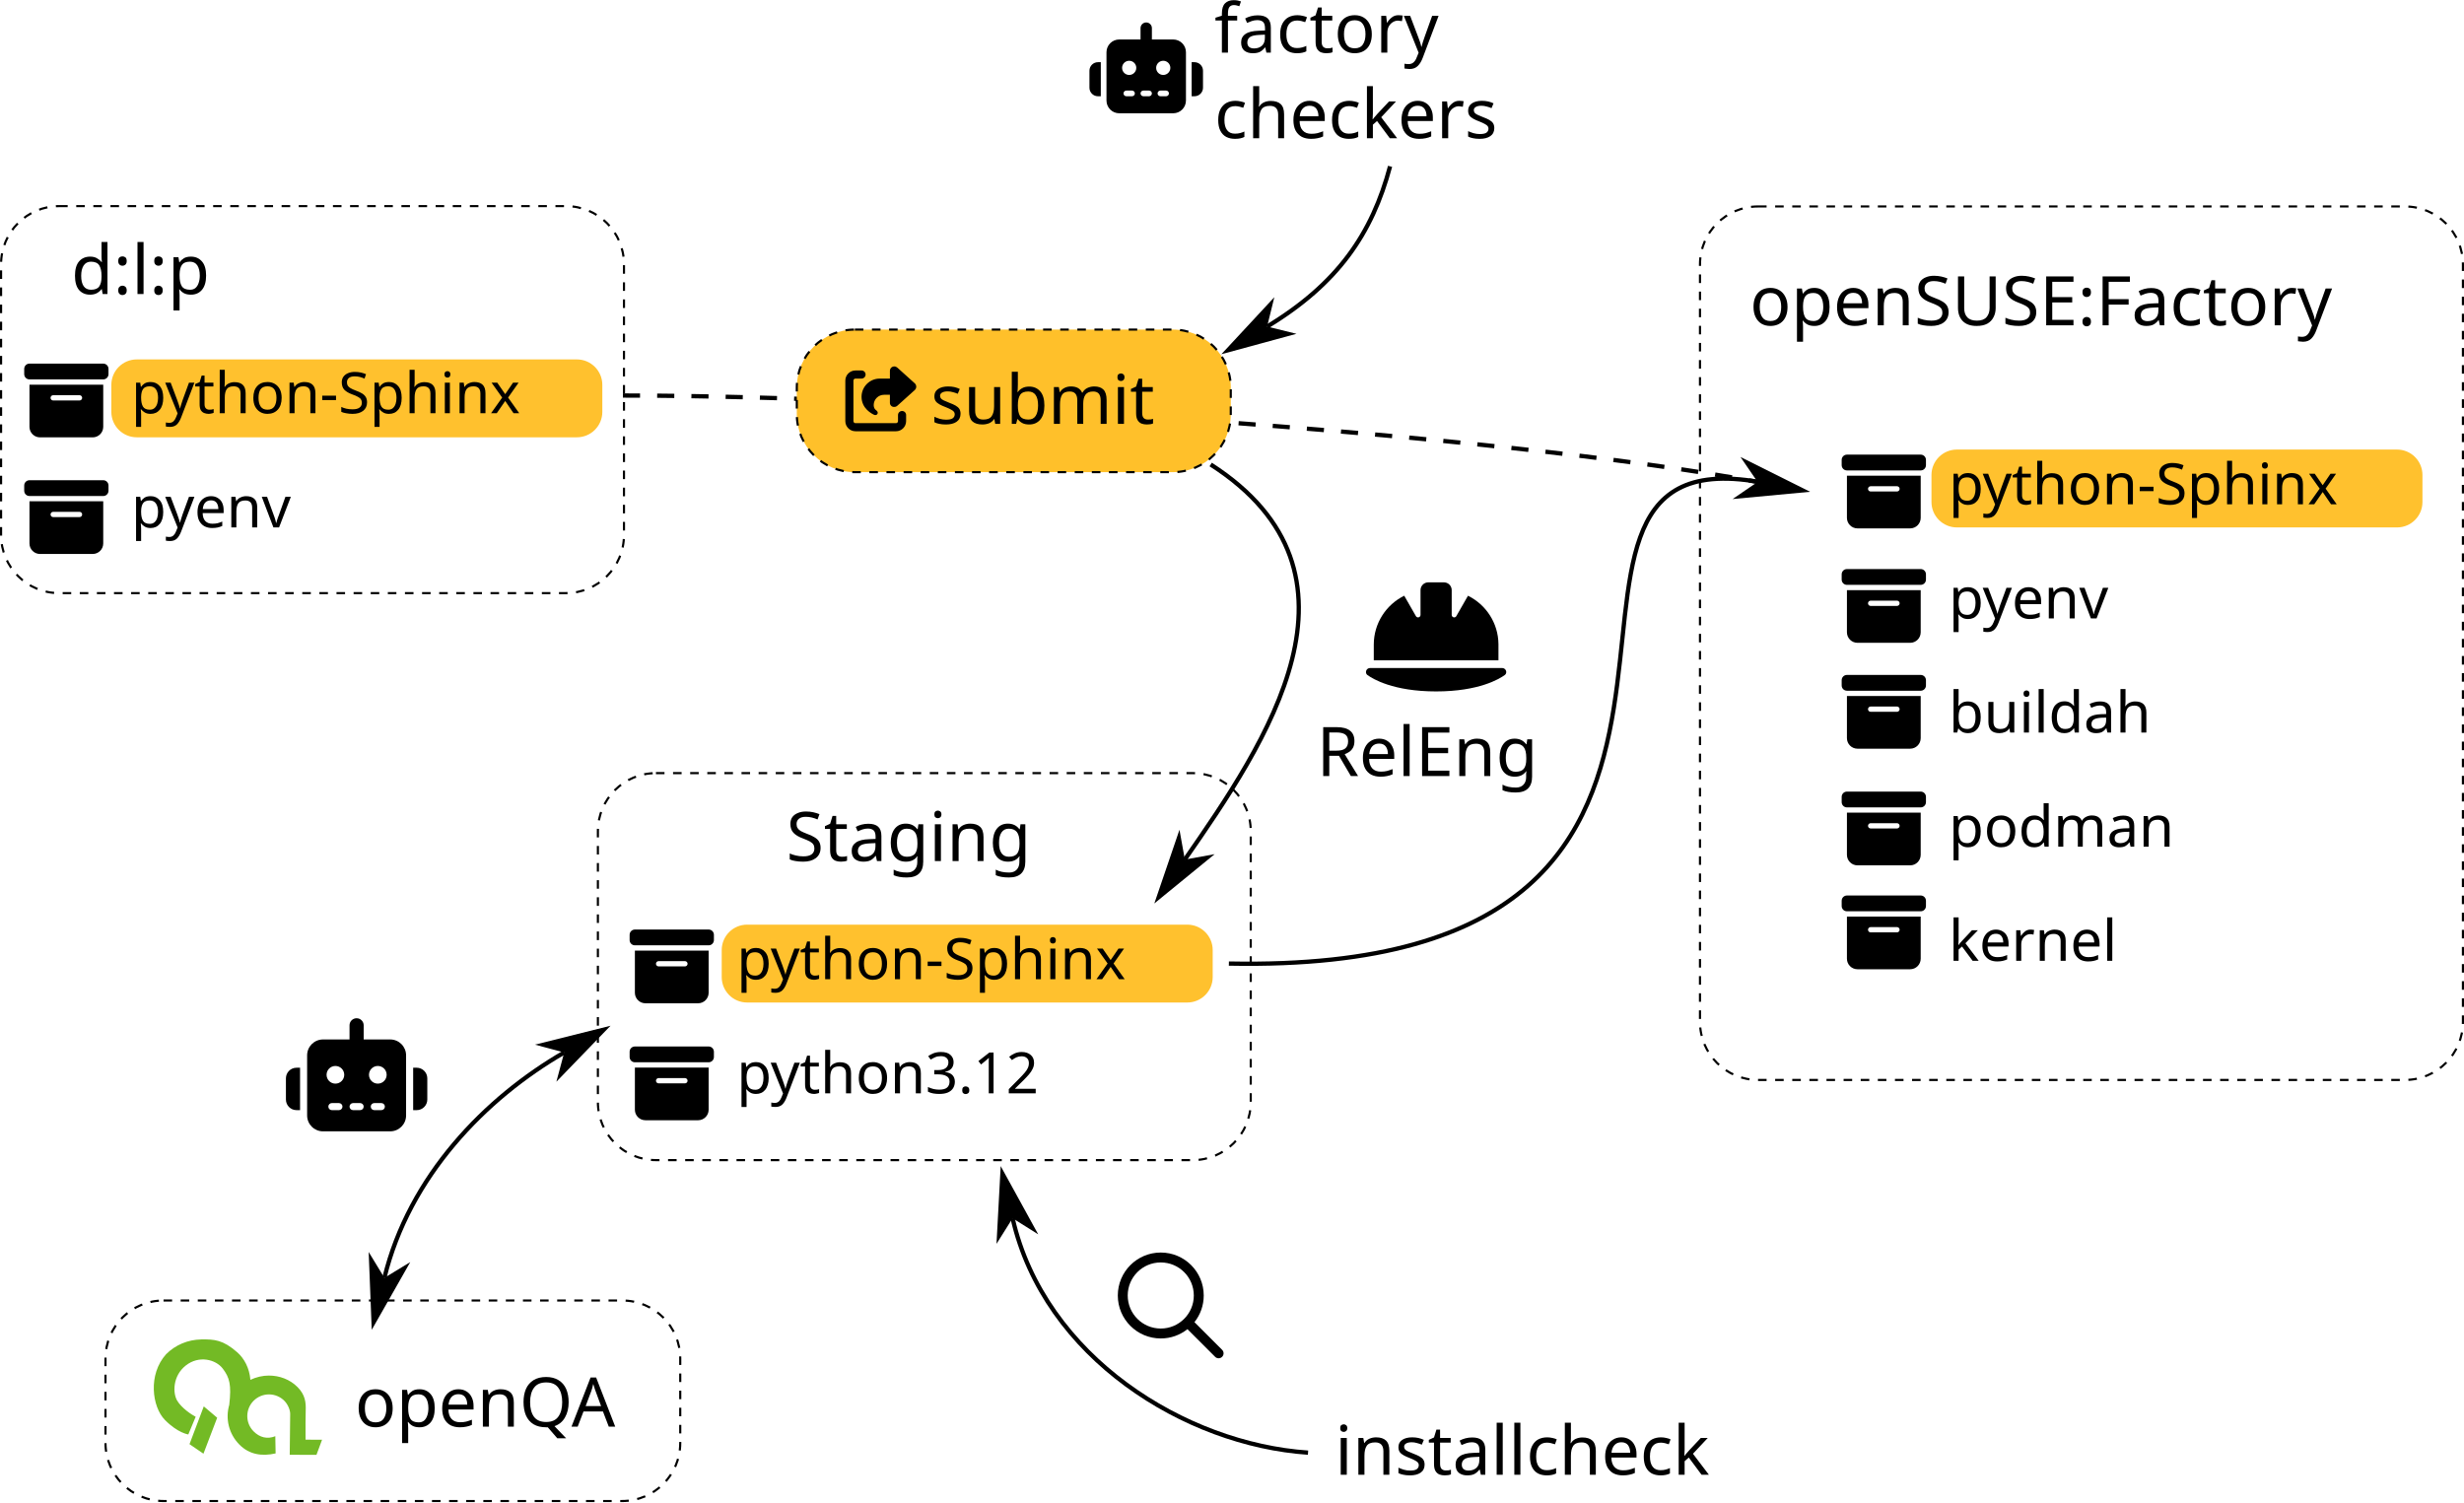
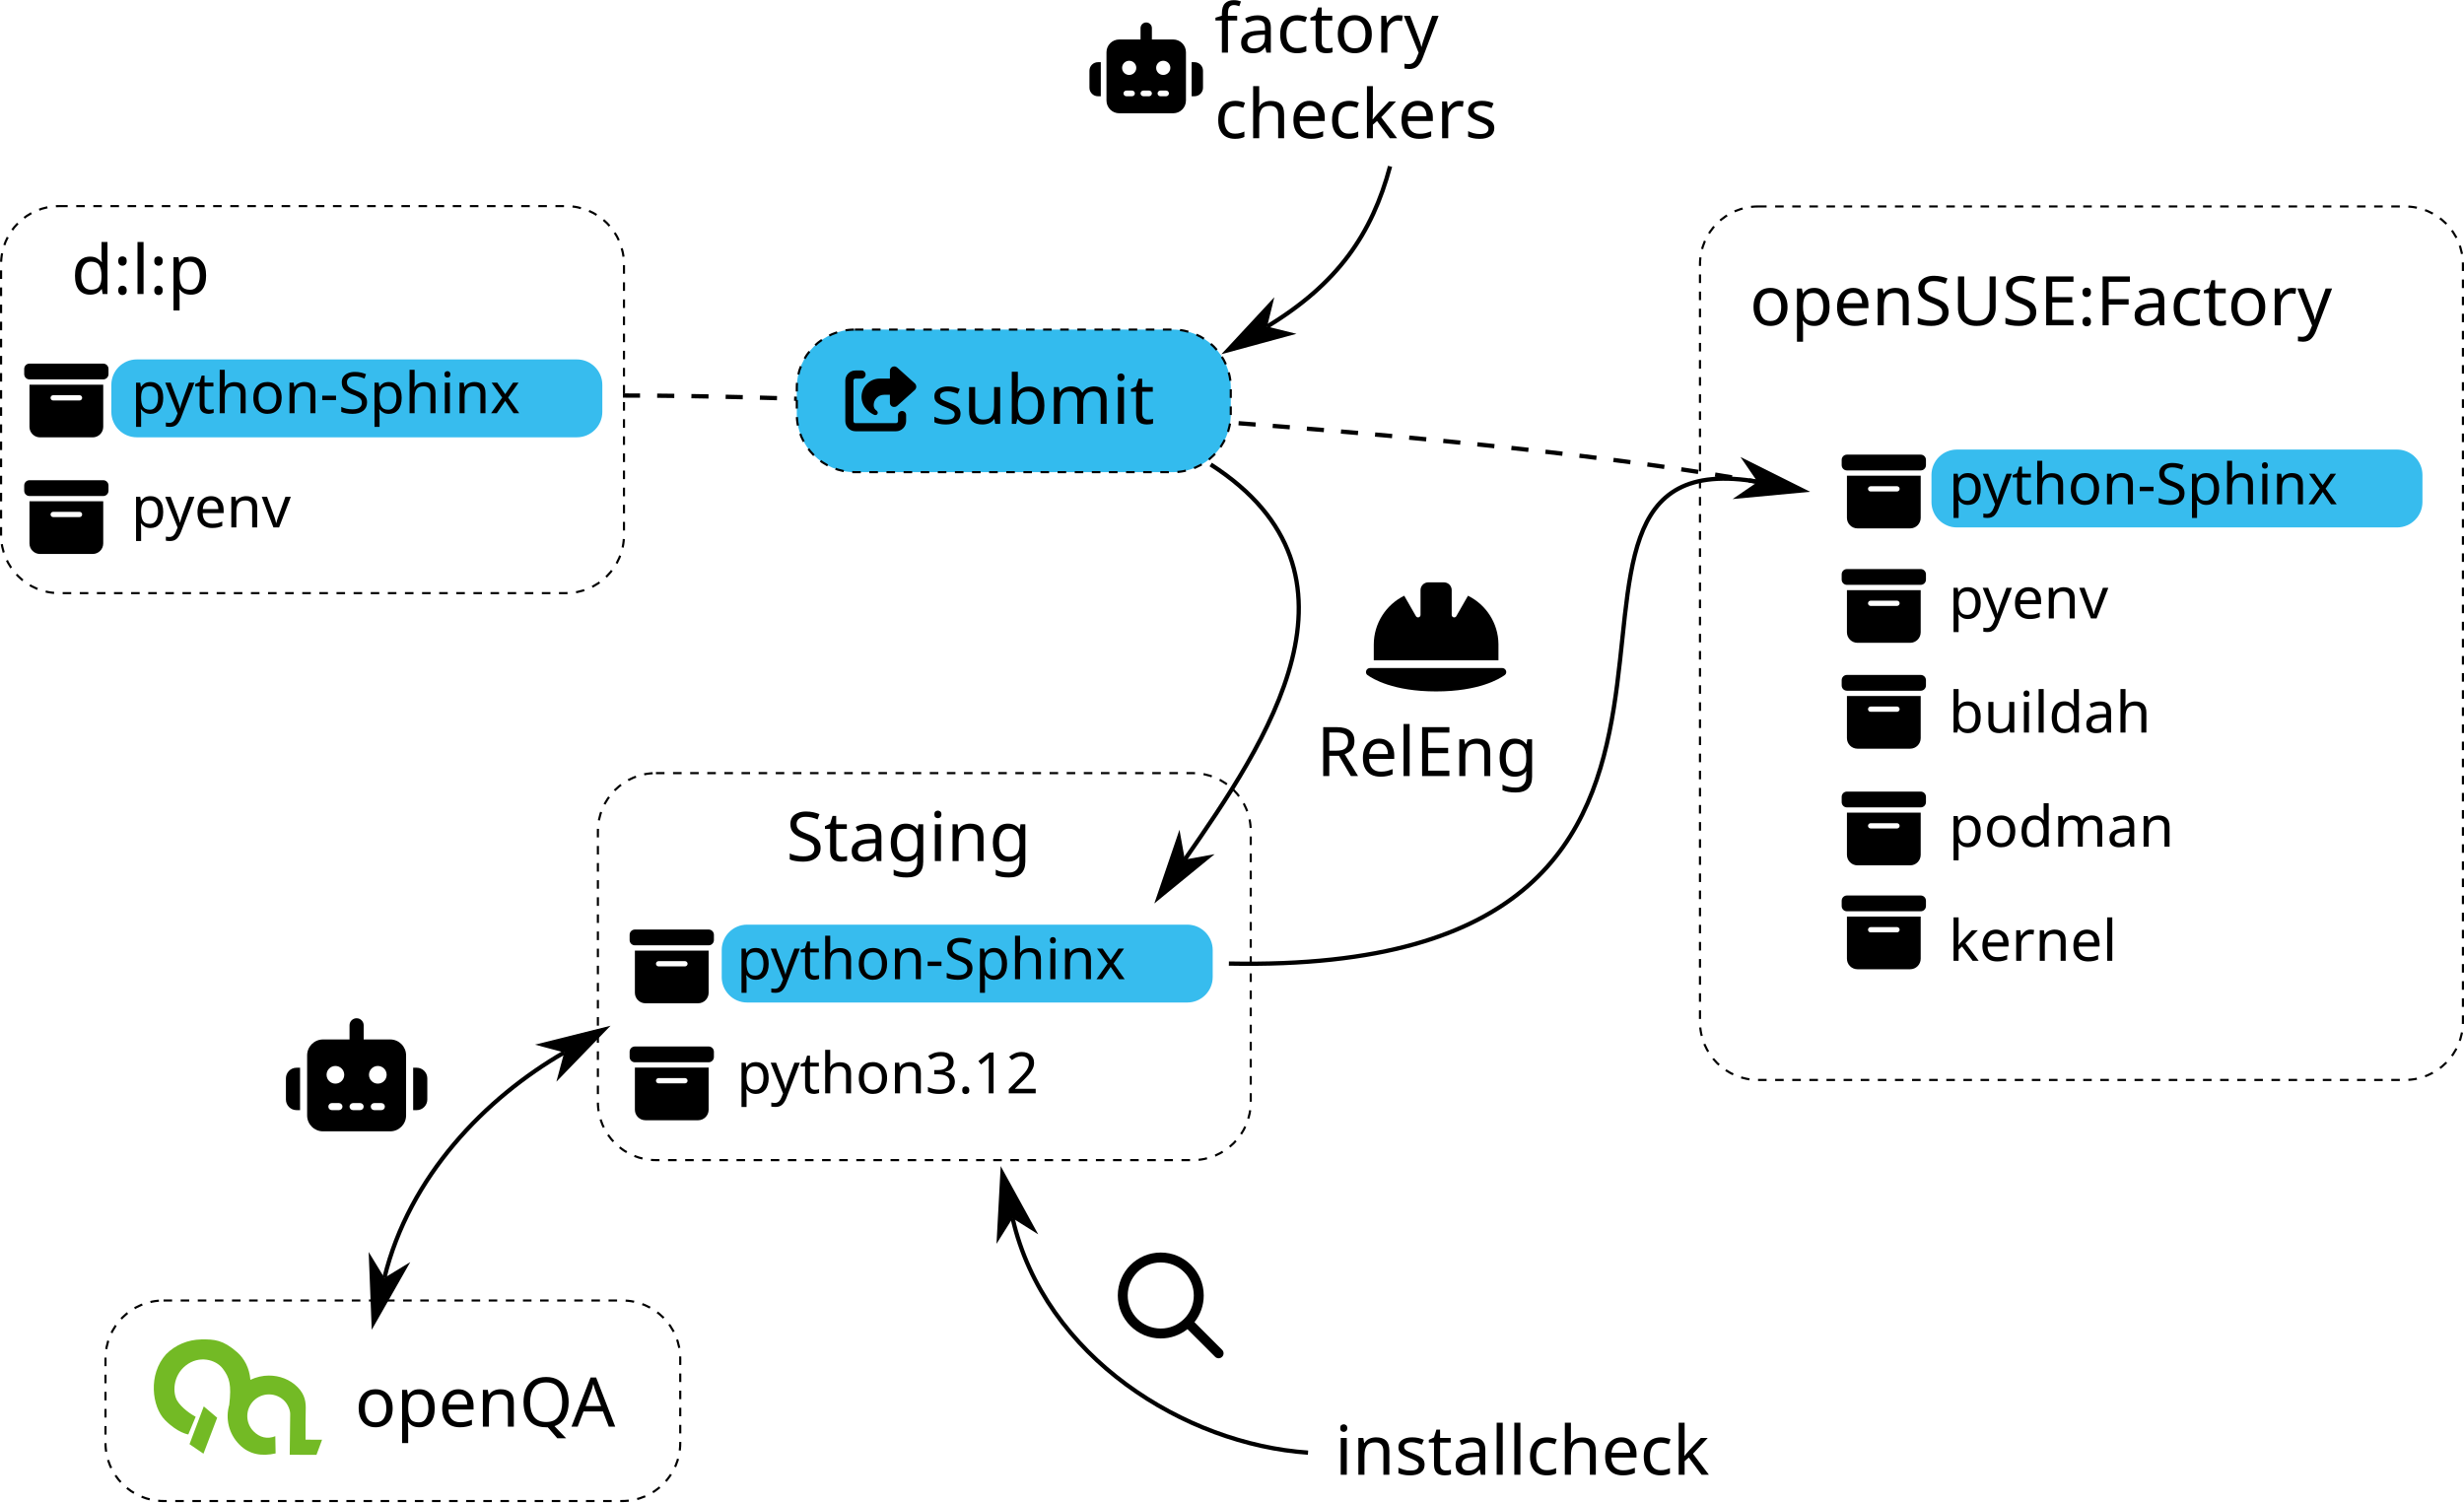
<svg xmlns="http://www.w3.org/2000/svg" width="304.645mm" height="185.722mm" viewBox="0 0 304.645 185.722" version="1.1" id="svg1">
  <defs id="defs1">
    <marker style="overflow:visible" id="DartArrow" refX="0" refY="0" orient="auto-start-reverse" markerWidth="2" markerHeight="2" viewBox="0 0 1 1" preserveAspectRatio="xMidYMid">
      <path style="fill:context-stroke;fill-rule:evenodd;stroke:none" d="M 0,0 5,-5 -12.5,0 5,5 Z" transform="scale(-0.5)" id="path6" />
    </marker>
    <marker style="overflow:visible" id="DartArrow-3" refX="0" refY="0" orient="auto-start-reverse" markerWidth="2" markerHeight="2" viewBox="0 0 1 1" preserveAspectRatio="xMidYMid">
      <path style="fill:context-stroke;fill-rule:evenodd;stroke:none" d="M 0,0 5,-5 -12.5,0 5,5 Z" transform="scale(-0.5)" id="path6-1" />
    </marker>
    <marker style="overflow:visible" id="DartArrow-7" refX="0" refY="0" orient="auto-start-reverse" markerWidth="2" markerHeight="2" viewBox="0 0 1 1" preserveAspectRatio="xMidYMid">
      <path style="fill:context-stroke;fill-rule:evenodd;stroke:none" d="M 0,0 5,-5 -12.5,0 5,5 Z" transform="scale(-0.5)" id="path6-2" />
    </marker>
    <marker style="overflow:visible" id="DartArrow-7-4-3" refX="0" refY="0" orient="auto-start-reverse" markerWidth="2" markerHeight="2" viewBox="0 0 1 1" preserveAspectRatio="xMidYMid">
      <path style="fill:context-stroke;fill-rule:evenodd;stroke:none" d="M 0,0 5,-5 -12.5,0 5,5 Z" transform="scale(-0.5)" id="path6-2-9-0" />
    </marker>
    <marker style="overflow:visible" id="DartArrow-7-4-3-2" refX="0" refY="0" orient="auto-start-reverse" markerWidth="2" markerHeight="2" viewBox="0 0 1 1" preserveAspectRatio="xMidYMid">
      <path style="fill:context-stroke;fill-rule:evenodd;stroke:none" d="M 0,0 5,-5 -12.5,0 5,5 Z" transform="scale(-0.5)" id="path6-2-9-0-5" />
    </marker>
  </defs>
  <g id="layer1" transform="translate(23.0765,18.62072)">
-     <rect style="opacity:0.98;fill:#ffc02a;fill-opacity:1;stroke:none;stroke-width:0.397" id="rect2-5-93-6" width="60.705" height="9.629" x="215.727" y="36.963" ry="3.146" />
-     <rect style="opacity:0.98;fill:#ffc02a;fill-opacity:1;stroke:none;stroke-width:0.397" id="rect2-5-93" width="60.705" height="9.629" x="-9.311" y="25.819" ry="3.146" />
-     <rect style="opacity:0.98;fill:#ffc02a;fill-opacity:1;stroke:none;stroke-width:0.397" id="rect2-5-93-4" width="60.705" height="9.629" x="66.155" y="95.703" ry="3.146" />
+     <rect style="opacity:0.98;fill:#33bbee;fill-opacity:1;stroke:none;stroke-width:0.397" id="rect2-5-93-6" width="60.705" height="9.629" x="215.727" y="36.963" ry="3.146" />
+     <rect style="opacity:0.98;fill:#33bbee;fill-opacity:1;stroke:none;stroke-width:0.397" id="rect2-5-93" width="60.705" height="9.629" x="-9.311" y="25.819" ry="3.146" />
+     <rect style="opacity:0.98;fill:#33bbee;fill-opacity:1;stroke:none;stroke-width:0.397" id="rect2-5-93-4" width="60.705" height="9.629" x="66.155" y="95.703" ry="3.146" />
    <rect style="fill:none;stroke:#000000;stroke-width:0.265;stroke-dasharray:1.058,1.058;stroke-dashoffset:0;stroke-opacity:1" id="rect1" width="94.329" height="108" x="187.107" y="6.905" ry="7.177" />
    <rect style="fill:none;stroke:#000000;stroke-width:0.265;stroke-dasharray:1.058, 1.058;stroke-dashoffset:0;stroke-opacity:1" id="rect1-4" width="77.014" height="47.848" x="-22.944" y="6.864" ry="7.177" />
    <text xml:space="preserve" style="font-size:8.467px;font-family:'Fira Code';-inkscape-font-specification:'Fira Code';text-align:start;writing-mode:lr-tb;direction:ltr;text-anchor:start;fill:none;stroke:#000000;stroke-width:0.265;stroke-dasharray:none;stroke-dashoffset:0;stroke-opacity:1" x="193.259" y="21.601" id="text1">
      <tspan id="tspan1" style="fill:#000000;fill-opacity:1;stroke:none;stroke-width:0.265;stroke-dasharray:none" x="193.259" y="21.601">openSUSE:Factory</tspan>
    </text>
    <text xml:space="preserve" style="font-size:8.467px;font-family:'Fira Code';-inkscape-font-specification:'Fira Code';text-align:start;writing-mode:lr-tb;direction:ltr;text-anchor:start;fill:#000000;fill-opacity:1;stroke:none;stroke-width:0.265;stroke-dasharray:none;stroke-dashoffset:0;stroke-opacity:1" x="-14.275" y="17.736" id="text2">
      <tspan id="tspan2" style="stroke-width:0.265" x="-14.275" y="17.736">d:l:p</tspan>
    </text>
    <text xml:space="preserve" style="font-size:8.467px;font-family:'Fira Code';-inkscape-font-specification:'Fira Code';text-align:start;writing-mode:lr-tb;direction:ltr;text-anchor:start;fill:#000000;fill-opacity:1;stroke:none;stroke-width:0.265;stroke-dasharray:none;stroke-dashoffset:0;stroke-opacity:1" x="20.801" y="157.772" id="text2-7">
      <tspan id="tspan2-1" style="stroke-width:0.265" x="20.801" y="157.772">openQA</tspan>
    </text>
    <text xml:space="preserve" style="font-size:8.467px;font-family:'Fira Code';-inkscape-font-specification:'Fira Code';text-align:start;writing-mode:lr-tb;direction:ltr;text-anchor:start;fill:#000000;fill-opacity:1;stroke:none;stroke-width:0.265;stroke-dasharray:none;stroke-dashoffset:0;stroke-opacity:1" x="141.969" y="163.718" id="text2-7-1">
      <tspan id="tspan2-1-1" style="stroke-width:0.265" x="141.969" y="163.718">installcheck</tspan>
    </text>
    <text xml:space="preserve" style="font-size:8.467px;font-family:'Fira Code';-inkscape-font-specification:'Fira Code';text-align:start;writing-mode:lr-tb;direction:ltr;text-anchor:start;fill:#000000;fill-opacity:1;stroke:none;stroke-width:0.265;stroke-dasharray:none;stroke-dashoffset:0;stroke-opacity:1" x="139.694" y="77.332" id="text2-7-1-0">
      <tspan id="tspan2-1-1-8" style="stroke-width:0.265" x="139.694" y="77.332">RelEng</tspan>
    </text>
    <text xml:space="preserve" style="font-size:7.056px;line-height:2;font-family:'Fira Code';-inkscape-font-specification:'Fira Code';text-align:start;writing-mode:lr-tb;direction:ltr;text-anchor:start;fill:#000000;fill-opacity:1;stroke:none;stroke-width:0.265;stroke-dasharray:none;stroke-dashoffset:0;stroke-opacity:1" x="-6.846" y="32.473" id="text2-2">
      <tspan id="tspan2-5" style="font-size:7.056px;line-height:2;stroke-width:0.265" x="-6.846" y="32.473">python-Sphinx</tspan>
      <tspan style="font-size:7.056px;line-height:2;stroke-width:0.265" x="-6.846" y="46.585" id="tspan8">pyenv</tspan>
    </text>
    <rect style="fill:none;stroke:#000000;stroke-width:0.265;stroke-dasharray:1.058, 1.058;stroke-dashoffset:0;stroke-opacity:1" id="rect1-4-6" width="80.718" height="47.848" x="50.846" y="76.97" ry="7.177" />
    <rect style="fill:none;stroke:#000000;stroke-width:0.265;stroke-dasharray:1.058, 1.058;stroke-dashoffset:0;stroke-opacity:1" id="rect1-4-6-3" width="71.061" height="24.793" x="-10.033" y="142.175" ry="7.177" />
    <text xml:space="preserve" style="font-size:8.467px;font-family:'Fira Code';-inkscape-font-specification:'Fira Code';text-align:start;writing-mode:lr-tb;direction:ltr;text-anchor:start;fill:#000000;fill-opacity:1;stroke:none;stroke-width:0.265;stroke-dasharray:none;stroke-dashoffset:0;stroke-opacity:1" x="74.13" y="87.841" id="text2-9">
      <tspan id="tspan2-3" style="stroke-width:0.265" x="74.13" y="87.841">Staging</tspan>
    </text>
    <path style="fill:none;fill-opacity:1;stroke:#000000;stroke-width:0.529;stroke-dasharray:2.117, 2.117;stroke-dashoffset:0;stroke-opacity:1;marker-end:url(#DartArrow)" d="m 53.94,30.283 c 36.759,0 108.659,4.768 140.287,10.686" id="path2" />
    <path style="fill:none;fill-opacity:1;stroke:#000000;stroke-width:0.529;stroke-dasharray:none;stroke-dashoffset:0;stroke-opacity:1" d="m 128.86,100.516 c 75.1,1.483 29.949,-65.801 65.534,-59.546" id="path2-3" />
    <path style="fill:none;fill-opacity:1;stroke:#000000;stroke-width:0.529;stroke-dasharray:none;stroke-dashoffset:0;stroke-opacity:1;marker-start:url(#DartArrow-7);marker-end:url(#DartArrow-7)" d="m 46.682,111.51 c -9.714,5.608 -19.17,15.287 -22.232,27.863" id="path2-6" />
    <path style="fill:none;fill-opacity:1;stroke:#000000;stroke-width:0.529;stroke-dasharray:none;stroke-dashoffset:0;stroke-opacity:1;marker-end:url(#DartArrow-7-4-3)" d="m 138.647,160.988 c -15.163,-1.023 -32.607,-11.798 -36.528,-28.984" id="path2-6-9-4" />
    <path style="fill:none;fill-opacity:1;stroke:#000000;stroke-width:0.529;stroke-dasharray:none;stroke-dashoffset:0;stroke-opacity:1;marker-end:url(#DartArrow-7-4-3-2)" d="M 148.79,1.946 C 146.565,10.302 142.303,16.484 133.586,21.756" id="path2-6-9-4-7" />
    <path style="fill:none;fill-opacity:1;stroke:#000000;stroke-width:0.529;stroke-dasharray:none;stroke-dashoffset:0;stroke-opacity:1;marker-end:url(#DartArrow-3)" d="m 126.611,38.811 c 21.077,13.533 6.815,34.438 -3.196,48.844" id="path2-9" />
    <path id="path74680" d="m 1.804,146.99 c -1.651,0.025 -3.198,0.678 -4.343,1.824 -2.266,2.514 -1.741,6.511 -0.144,8.133 1.597,1.621 2.889,1.791 2.889,1.791 L 1.118,156.551 c -0.472,-0.236 -1.75,-1.074 -2.295,-2.004 -0.545,-0.93 -0.564,-3.038 1.067,-4.332 1.631,-1.294 3.713,-0.754 4.571,0.375 0.858,1.129 1.087,2.012 0.809,4.474 l -0.002,0.014 c -0.497,1.704 -0.066,3.595 1.278,4.938 1.22,1.218 2.773,1.446 4.454,1.065 l -0.038,-2.126 c -0.994,0.396 -1.922,0.161 -2.679,-0.595 -1.046,-1.046 -1.046,-2.743 0,-3.79 0.512,-0.512 1.209,-0.795 1.933,-0.785 0.697,0.011 1.364,0.292 1.857,0.785 0.536,0.538 0.747,1.293 0.728,1.671 l -0.056,5.009 h 1.194 l 0.009,0.011 h 2.102 l 0.692,-1.868 -2.039,-0.011 c -0.007,-1.373 -0.009,-2.965 0.017,-3.584 0.042,-1.032 -0.067,-1.975 -1.01,-2.92 -0.96,-0.96 -2.238,-1.422 -3.546,-1.422 -0.771,0 -1.568,0.188 -2.283,0.528 -0.112,-1.452 -0.766,-2.657 -1.642,-3.42 -1.742,-1.518 -2.781,-1.6 -4.432,-1.576 z m 0.315,8.278 -1.766,4.669 1.726,1.179 1.696,-4.447 z" style="fill:#73ba25;fill-opacity:1;stroke:none;stroke-width:1.037;stroke-linecap:round;stroke-linejoin:round;stroke-miterlimit:4;stroke-dasharray:none;stroke-opacity:1" />
    <path d="m 21.014,107.277 c 0.483,0 0.874,0.391 0.874,0.874 v 1.748 h 3.277 c 1.087,0 1.966,0.879 1.966,1.966 v 7.429 c 0,1.087 -0.879,1.966 -1.966,1.966 h -8.303 c -1.087,0 -1.966,-0.879 -1.966,-1.966 v -7.429 c 0,-1.087 0.879,-1.966 1.966,-1.966 h 3.277 v -1.748 c 0,-0.483 0.391,-0.874 0.874,-0.874 z m -3.059,10.488 c -0.24,0 -0.437,0.197 -0.437,0.437 0,0.24 0.197,0.437 0.437,0.437 h 0.874 c 0.24,0 0.437,-0.197 0.437,-0.437 0,-0.24 -0.197,-0.437 -0.437,-0.437 z m 2.622,0 c -0.24,0 -0.437,0.197 -0.437,0.437 0,0.24 0.197,0.437 0.437,0.437 h 0.874 c 0.24,0 0.437,-0.197 0.437,-0.437 0,-0.24 -0.197,-0.437 -0.437,-0.437 z m 2.622,0 c -0.24,0 -0.437,0.197 -0.437,0.437 0,0.24 0.197,0.437 0.437,0.437 h 0.874 c 0.24,0 0.437,-0.197 0.437,-0.437 0,-0.24 -0.197,-0.437 -0.437,-0.437 z m -3.714,-3.496 a 1.092,1.092 0 1 0 -2.185,0 1.092,1.092 0 1 0 2.185,0 z m 4.151,1.092 a 1.092,1.092 0 1 0 0,-2.185 1.092,1.092 0 1 0 0,2.185 z m -10.051,-1.966 h 0.437 v 5.244 h -0.437 c -0.724,0 -1.311,-0.587 -1.311,-1.311 v -2.622 c 0,-0.724 0.587,-1.311 1.311,-1.311 z m 14.858,0 c 0.724,0 1.311,0.587 1.311,1.311 v 2.622 c 0,0.724 -0.587,1.311 -1.311,1.311 h -0.437 v -5.244 z" id="path1" style="stroke-width:0.027" />
    <path d="m 118.64,-15.845 c 0.388,0 0.702,0.314 0.702,0.702 v 1.404 h 2.632 c 0.873,0 1.579,0.706 1.579,1.579 v 5.966 c 0,0.873 -0.706,1.579 -1.579,1.579 h -6.668 c -0.873,0 -1.579,-0.706 -1.579,-1.579 v -5.966 c 0,-0.873 0.706,-1.579 1.579,-1.579 h 2.632 v -1.404 c 0,-0.388 0.314,-0.702 0.702,-0.702 z m -2.457,8.423 c -0.193,0 -0.351,0.158 -0.351,0.351 0,0.193 0.158,0.351 0.351,0.351 h 0.702 c 0.193,0 0.351,-0.158 0.351,-0.351 0,-0.193 -0.158,-0.351 -0.351,-0.351 z m 2.106,0 c -0.193,0 -0.351,0.158 -0.351,0.351 0,0.193 0.158,0.351 0.351,0.351 h 0.702 c 0.193,0 0.351,-0.158 0.351,-0.351 0,-0.193 -0.158,-0.351 -0.351,-0.351 z m 2.106,0 c -0.193,0 -0.351,0.158 -0.351,0.351 0,0.193 0.158,0.351 0.351,0.351 h 0.702 c 0.193,0 0.351,-0.158 0.351,-0.351 0,-0.193 -0.158,-0.351 -0.351,-0.351 z m -2.983,-2.808 a 0.877,0.877 0 1 0 -1.755,0 0.877,0.877 0 1 0 1.755,0 z m 3.334,0.877 a 0.877,0.877 0 1 0 0,-1.755 0.877,0.877 0 1 0 0,1.755 z m -8.072,-1.579 h 0.351 v 4.212 h -0.351 c -0.581,0 -1.053,-0.472 -1.053,-1.053 v -2.106 c 0,-0.581 0.472,-1.053 1.053,-1.053 z m 11.933,0 c 0.581,0 1.053,0.472 1.053,1.053 v 2.106 c 0,0.581 -0.472,1.053 -1.053,1.053 h -0.351 v -4.212 z" id="path1-6" style="stroke-width:0.022" />
    <path d="m 124.525,141.556 a 4.086,4.086 0 1 0 -8.172,0 4.086,4.086 0 1 0 8.172,0 z m -0.789,4.165 c -0.904,0.718 -2.051,1.147 -3.297,1.147 -2.934,0 -5.312,-2.378 -5.312,-5.312 0,-2.934 2.378,-5.312 5.312,-5.312 2.934,0 5.312,2.378 5.312,5.312 0,1.246 -0.429,2.393 -1.147,3.297 l 3.42,3.42 c 0.24,0.24 0.24,0.628 0,0.866 -0.24,0.238 -0.628,0.24 -0.866,0 z" id="path1-1" style="stroke-width:0.026" />
    <path d="m 153.518,53.38 c -0.533,0 -0.963,0.431 -0.963,0.963 v 0.069 2.999 c 0,0.169 -0.135,0.304 -0.304,0.304 -0.108,0 -0.211,-0.057 -0.265,-0.154 l -1.445,-2.526 c -2.231,1.099 -3.766,3.396 -3.766,6.052 v 1.927 h 15.415 v -1.999 c -0.027,-2.625 -1.557,-4.889 -3.766,-5.979 l -1.445,2.526 c -0.054,0.096 -0.157,0.154 -0.265,0.154 -0.169,0 -0.304,-0.135 -0.304,-0.304 v -2.999 -0.069 c 0,-0.533 -0.431,-0.963 -0.963,-0.963 z m -7.208,10.598 c -0.277,0 -0.5,0.223 -0.5,0.5 0,0.142 0.06,0.277 0.175,0.358 0.653,0.479 3.191,2.032 8.496,2.032 5.305,0 7.843,-1.554 8.496,-2.032 0.114,-0.084 0.175,-0.217 0.175,-0.358 0,-0.277 -0.223,-0.5 -0.5,-0.5 z" id="path1-12" style="stroke-width:0.03" />
    <path d="m -19.432,26.336 h 9.119 c 0.36,0 0.651,0.291 0.651,0.651 v 0.651 c 0,0.36 -0.291,0.651 -0.651,0.651 h -9.119 c -0.36,0 -0.651,-0.291 -0.651,-0.651 v -0.651 c 0,-0.36 0.291,-0.651 0.651,-0.651 z m 0,2.605 h 9.119 v 5.211 c 0,0.719 -0.584,1.303 -1.303,1.303 h -6.514 c -0.719,0 -1.303,-0.584 -1.303,-1.303 z m 2.605,1.628 c 0,0.179 0.147,0.326 0.326,0.326 h 3.257 c 0.179,0 0.326,-0.147 0.326,-0.326 0,-0.179 -0.147,-0.326 -0.326,-0.326 h -3.257 c -0.179,0 -0.326,0.147 -0.326,0.326 z" id="path1-9" style="stroke-width:0.02" />
    <path d="m -19.432,40.755 h 9.119 c 0.36,0 0.651,0.291 0.651,0.651 v 0.651 c 0,0.36 -0.291,0.651 -0.651,0.651 h -9.119 c -0.36,0 -0.651,-0.291 -0.651,-0.651 v -0.651 c 0,-0.36 0.291,-0.651 0.651,-0.651 z m 0,2.605 h 9.119 v 5.211 c 0,0.719 -0.584,1.303 -1.303,1.303 h -6.514 c -0.719,0 -1.303,-0.584 -1.303,-1.303 z m 2.605,1.628 c 0,0.179 0.147,0.326 0.326,0.326 h 3.257 c 0.179,0 0.326,-0.147 0.326,-0.326 0,-0.179 -0.147,-0.326 -0.326,-0.326 h -3.257 c -0.179,0 -0.326,0.147 -0.326,0.326 z" id="path1-9-87" style="stroke-width:0.02" />
    <text xml:space="preserve" style="font-size:7.056px;line-height:2;font-family:'Fira Code';-inkscape-font-specification:'Fira Code';text-align:start;writing-mode:lr-tb;direction:ltr;text-anchor:start;fill:#000000;fill-opacity:1;stroke:none;stroke-width:0.265;stroke-dasharray:none;stroke-dashoffset:0;stroke-opacity:1" x="217.862" y="43.729" id="text2-2-5">
      <tspan id="tspan2-5-6" style="font-size:7.056px;line-height:2;stroke-width:0.265" x="217.862" y="43.729">python-Sphinx</tspan>
      <tspan style="font-size:7.056px;line-height:2;stroke-width:0.265" x="217.862" y="57.84" id="tspan4">pyenv</tspan>
      <tspan style="font-size:7.056px;line-height:2;stroke-width:0.265" x="217.862" y="71.951" id="tspan5">buildah</tspan>
      <tspan style="font-size:7.056px;line-height:2;stroke-width:0.265" x="217.862" y="86.063" id="tspan6">podman</tspan>
      <tspan style="font-size:7.056px;line-height:2;stroke-width:0.265" x="217.862" y="100.174" id="tspan7">kernel</tspan>
    </text>
    <path d="m 205.276,37.591 h 9.119 c 0.36,0 0.651,0.291 0.651,0.651 v 0.651 c 0,0.36 -0.291,0.651 -0.651,0.651 h -9.119 c -0.36,0 -0.651,-0.291 -0.651,-0.651 v -0.651 c 0,-0.36 0.291,-0.651 0.651,-0.651 z m 0,2.605 h 9.119 v 5.211 c 0,0.719 -0.584,1.303 -1.303,1.303 h -6.514 c -0.719,0 -1.303,-0.584 -1.303,-1.303 z m 2.605,1.628 c 0,0.179 0.147,0.326 0.326,0.326 h 3.257 c 0.179,0 0.326,-0.147 0.326,-0.326 0,-0.179 -0.147,-0.326 -0.326,-0.326 h -3.257 c -0.179,0 -0.326,0.147 -0.326,0.326 z" id="path1-9-1" style="stroke-width:0.02" />
    <path d="m 205.276,51.739 h 9.119 c 0.36,0 0.651,0.291 0.651,0.651 v 0.651 c 0,0.36 -0.291,0.651 -0.651,0.651 h -9.119 c -0.36,0 -0.651,-0.291 -0.651,-0.651 v -0.651 c 0,-0.36 0.291,-0.651 0.651,-0.651 z m 0,2.605 h 9.119 v 5.211 c 0,0.719 -0.584,1.303 -1.303,1.303 h -6.514 c -0.719,0 -1.303,-0.584 -1.303,-1.303 z m 2.605,1.628 c 0,0.179 0.147,0.326 0.326,0.326 h 3.257 c 0.179,0 0.326,-0.147 0.326,-0.326 0,-0.179 -0.147,-0.326 -0.326,-0.326 h -3.257 c -0.179,0 -0.326,0.147 -0.326,0.326 z" id="path1-9-1-7" style="stroke-width:0.02" />
    <path d="m 205.276,64.829 h 9.119 c 0.36,0 0.651,0.291 0.651,0.651 v 0.651 c 0,0.36 -0.291,0.651 -0.651,0.651 h -9.119 c -0.36,0 -0.651,-0.291 -0.651,-0.651 v -0.651 c 0,-0.36 0.291,-0.651 0.651,-0.651 z m 0,2.605 h 9.119 v 5.211 c 0,0.719 -0.584,1.303 -1.303,1.303 h -6.514 c -0.719,0 -1.303,-0.584 -1.303,-1.303 z m 2.605,1.628 c 0,0.179 0.147,0.326 0.326,0.326 h 3.257 c 0.179,0 0.326,-0.147 0.326,-0.326 0,-0.179 -0.147,-0.326 -0.326,-0.326 h -3.257 c -0.179,0 -0.326,0.147 -0.326,0.326 z" id="path1-9-1-7-9" style="stroke-width:0.02" />
    <path d="m 205.276,79.253 h 9.119 c 0.36,0 0.651,0.291 0.651,0.651 v 0.651 c 0,0.36 -0.291,0.651 -0.651,0.651 h -9.119 c -0.36,0 -0.651,-0.291 -0.651,-0.651 v -0.651 c 0,-0.36 0.291,-0.651 0.651,-0.651 z m 0,2.605 h 9.119 v 5.211 c 0,0.719 -0.584,1.303 -1.303,1.303 h -6.514 c -0.719,0 -1.303,-0.584 -1.303,-1.303 z m 2.605,1.628 c 0,0.179 0.147,0.326 0.326,0.326 h 3.257 c 0.179,0 0.326,-0.147 0.326,-0.326 0,-0.179 -0.147,-0.326 -0.326,-0.326 h -3.257 c -0.179,0 -0.326,0.147 -0.326,0.326 z" id="path1-9-1-7-9-9" style="stroke-width:0.02" />
    <path d="m 205.276,92.1 h 9.119 c 0.36,0 0.651,0.291 0.651,0.651 v 0.651 c 0,0.36 -0.291,0.651 -0.651,0.651 h -9.119 c -0.36,0 -0.651,-0.291 -0.651,-0.651 V 92.751 c 0,-0.36 0.291,-0.651 0.651,-0.651 z m 0,2.605 h 9.119 v 5.211 c 0,0.719 -0.584,1.303 -1.303,1.303 h -6.514 c -0.719,0 -1.303,-0.584 -1.303,-1.303 z m 2.605,1.628 c 0,0.179 0.147,0.326 0.326,0.326 h 3.257 c 0.179,0 0.326,-0.147 0.326,-0.326 0,-0.179 -0.147,-0.326 -0.326,-0.326 h -3.257 c -0.179,0 -0.326,0.147 -0.326,0.326 z" id="path1-9-1-7-9-9-4" style="stroke-width:0.02" />
    <text xml:space="preserve" style="font-size:7.056px;line-height:2;font-family:'Fira Code';-inkscape-font-specification:'Fira Code';text-align:start;writing-mode:lr-tb;direction:ltr;text-anchor:start;fill:#000000;fill-opacity:1;stroke:none;stroke-width:0.265;stroke-dasharray:none;stroke-dashoffset:0;stroke-opacity:1" x="68.007" y="102.446" id="text2-2-8">
      <tspan id="tspan2-5-4" style="font-size:7.056px;line-height:2;stroke-width:0.265" x="68.007" y="102.446">python-Sphinx</tspan>
      <tspan style="font-size:7.056px;line-height:2;stroke-width:0.265" x="68.007" y="116.557" id="tspan3">python3.12</tspan>
    </text>
    <path d="m 55.42,96.308 h 9.119 c 0.36,0 0.651,0.291 0.651,0.651 v 0.651 c 0,0.36 -0.291,0.651 -0.651,0.651 h -9.119 c -0.36,0 -0.651,-0.291 -0.651,-0.651 v -0.651 c 0,-0.36 0.291,-0.651 0.651,-0.651 z m 0,2.605 h 9.119 v 5.211 c 0,0.719 -0.584,1.303 -1.303,1.303 h -6.514 c -0.719,0 -1.303,-0.584 -1.303,-1.303 z m 2.605,1.628 c 0,0.179 0.147,0.326 0.326,0.326 h 3.257 c 0.179,0 0.326,-0.147 0.326,-0.326 0,-0.179 -0.147,-0.326 -0.326,-0.326 h -3.257 c -0.179,0 -0.326,0.147 -0.326,0.326 z" id="path1-9-8" style="stroke-width:0.02" />
    <path d="m 55.42,110.768 h 9.119 c 0.36,0 0.651,0.291 0.651,0.651 v 0.651 c 0,0.36 -0.291,0.651 -0.651,0.651 h -9.119 c -0.36,0 -0.651,-0.291 -0.651,-0.651 v -0.651 c 0,-0.36 0.291,-0.651 0.651,-0.651 z m 0,2.606 h 9.119 v 5.211 c 0,0.719 -0.584,1.303 -1.303,1.303 h -6.514 c -0.719,0 -1.303,-0.584 -1.303,-1.303 z m 2.605,1.628 c 0,0.179 0.147,0.326 0.326,0.326 h 3.257 c 0.179,0 0.326,-0.147 0.326,-0.326 0,-0.179 -0.147,-0.326 -0.326,-0.326 h -3.257 c -0.179,0 -0.326,0.147 -0.326,0.326 z" id="path1-9-8-0" style="stroke-width:0.02" />
-     <rect style="fill:#ffc02a;fill-opacity:1;stroke:#000000;stroke-width:0.265;stroke-dasharray:1.058, 1.058;stroke-dashoffset:0;stroke-opacity:1" id="rect1-4-5" width="53.655" height="17.63" x="75.439" y="22.129" ry="7.177" />
+     <rect style="fill:#33bbee;fill-opacity:1;stroke:#000000;stroke-width:0.265;stroke-dasharray:1.058, 1.058;stroke-dashoffset:0;stroke-opacity:1" id="rect1-4-5" width="53.655" height="17.63" x="75.439" y="22.129" ry="7.177" />
    <text xml:space="preserve" style="font-size:8.467px;font-family:'Fira Code';-inkscape-font-specification:'Fira Code';text-align:start;writing-mode:lr-tb;direction:ltr;text-anchor:start;fill:#000000;fill-opacity:1;stroke:none;stroke-width:0.265;stroke-dasharray:none;stroke-dashoffset:0;stroke-opacity:1" x="92.01" y="33.787" id="text2-6">
      <tspan id="tspan2-8" style="stroke-width:0.265" x="92.01" y="33.787">submit</tspan>
    </text>
    <text xml:space="preserve" style="font-size:8.467px;font-family:'Fira Code';-inkscape-font-specification:'Fira Code';text-align:start;writing-mode:lr-tb;direction:ltr;text-anchor:start;fill:#000000;fill-opacity:1;stroke:none;stroke-width:0.265;stroke-dasharray:none;stroke-dashoffset:0;stroke-opacity:1" x="127.075" y="-12.117" id="text2-6-3">
      <tspan id="tspan2-8-7" style="stroke-width:0.265" x="127.075" y="-12.117">factory</tspan>
      <tspan style="stroke-width:0.265" x="127.075" y="-1.533" id="tspan9">checkers</tspan>
    </text>
    <path d="m 86.95,30.191 h -0.728 c -0.705,0 -1.276,0.571 -1.276,1.276 0,0.349 0.161,0.537 0.301,0.634 0.106,0.074 0.2,0.188 0.2,0.318 0,0.153 -0.125,0.279 -0.279,0.279 h -0.039 c -0.038,0 -0.075,-0.006 -0.111,-0.022 -0.279,-0.124 -1.575,-0.772 -1.575,-2.234 0,-1.245 1.01,-2.255 2.255,-2.255 h 1.253 V 27.227 c 0,-0.301 0.243,-0.543 0.543,-0.543 0.135,0 0.263,0.05 0.363,0.139 l 2.164,1.948 c 0.119,0.106 0.186,0.258 0.186,0.418 0,0.16 -0.067,0.312 -0.186,0.418 l -2.176,1.959 c -0.092,0.083 -0.211,0.128 -0.335,0.128 h -0.058 c -0.277,0 -0.501,-0.224 -0.501,-0.501 z m -4.259,-2.004 c -0.138,0 -0.251,0.113 -0.251,0.251 v 5.01 c 0,0.138 0.113,0.251 0.251,0.251 h 5.01 c 0.138,0 0.251,-0.113 0.251,-0.251 v -0.752 c 0,-0.277 0.224,-0.501 0.501,-0.501 0.277,0 0.501,0.224 0.501,0.501 v 0.752 c 0,0.692 -0.561,1.253 -1.253,1.253 h -5.01 c -0.692,0 -1.253,-0.561 -1.253,-1.253 v -5.01 c 0,-0.692 0.561,-1.253 1.253,-1.253 h 0.752 c 0.277,0 0.501,0.224 0.501,0.501 0,0.277 -0.224,0.501 -0.501,0.501 z" id="path1-2" style="stroke-width:0.016" />
  </g>
</svg>
